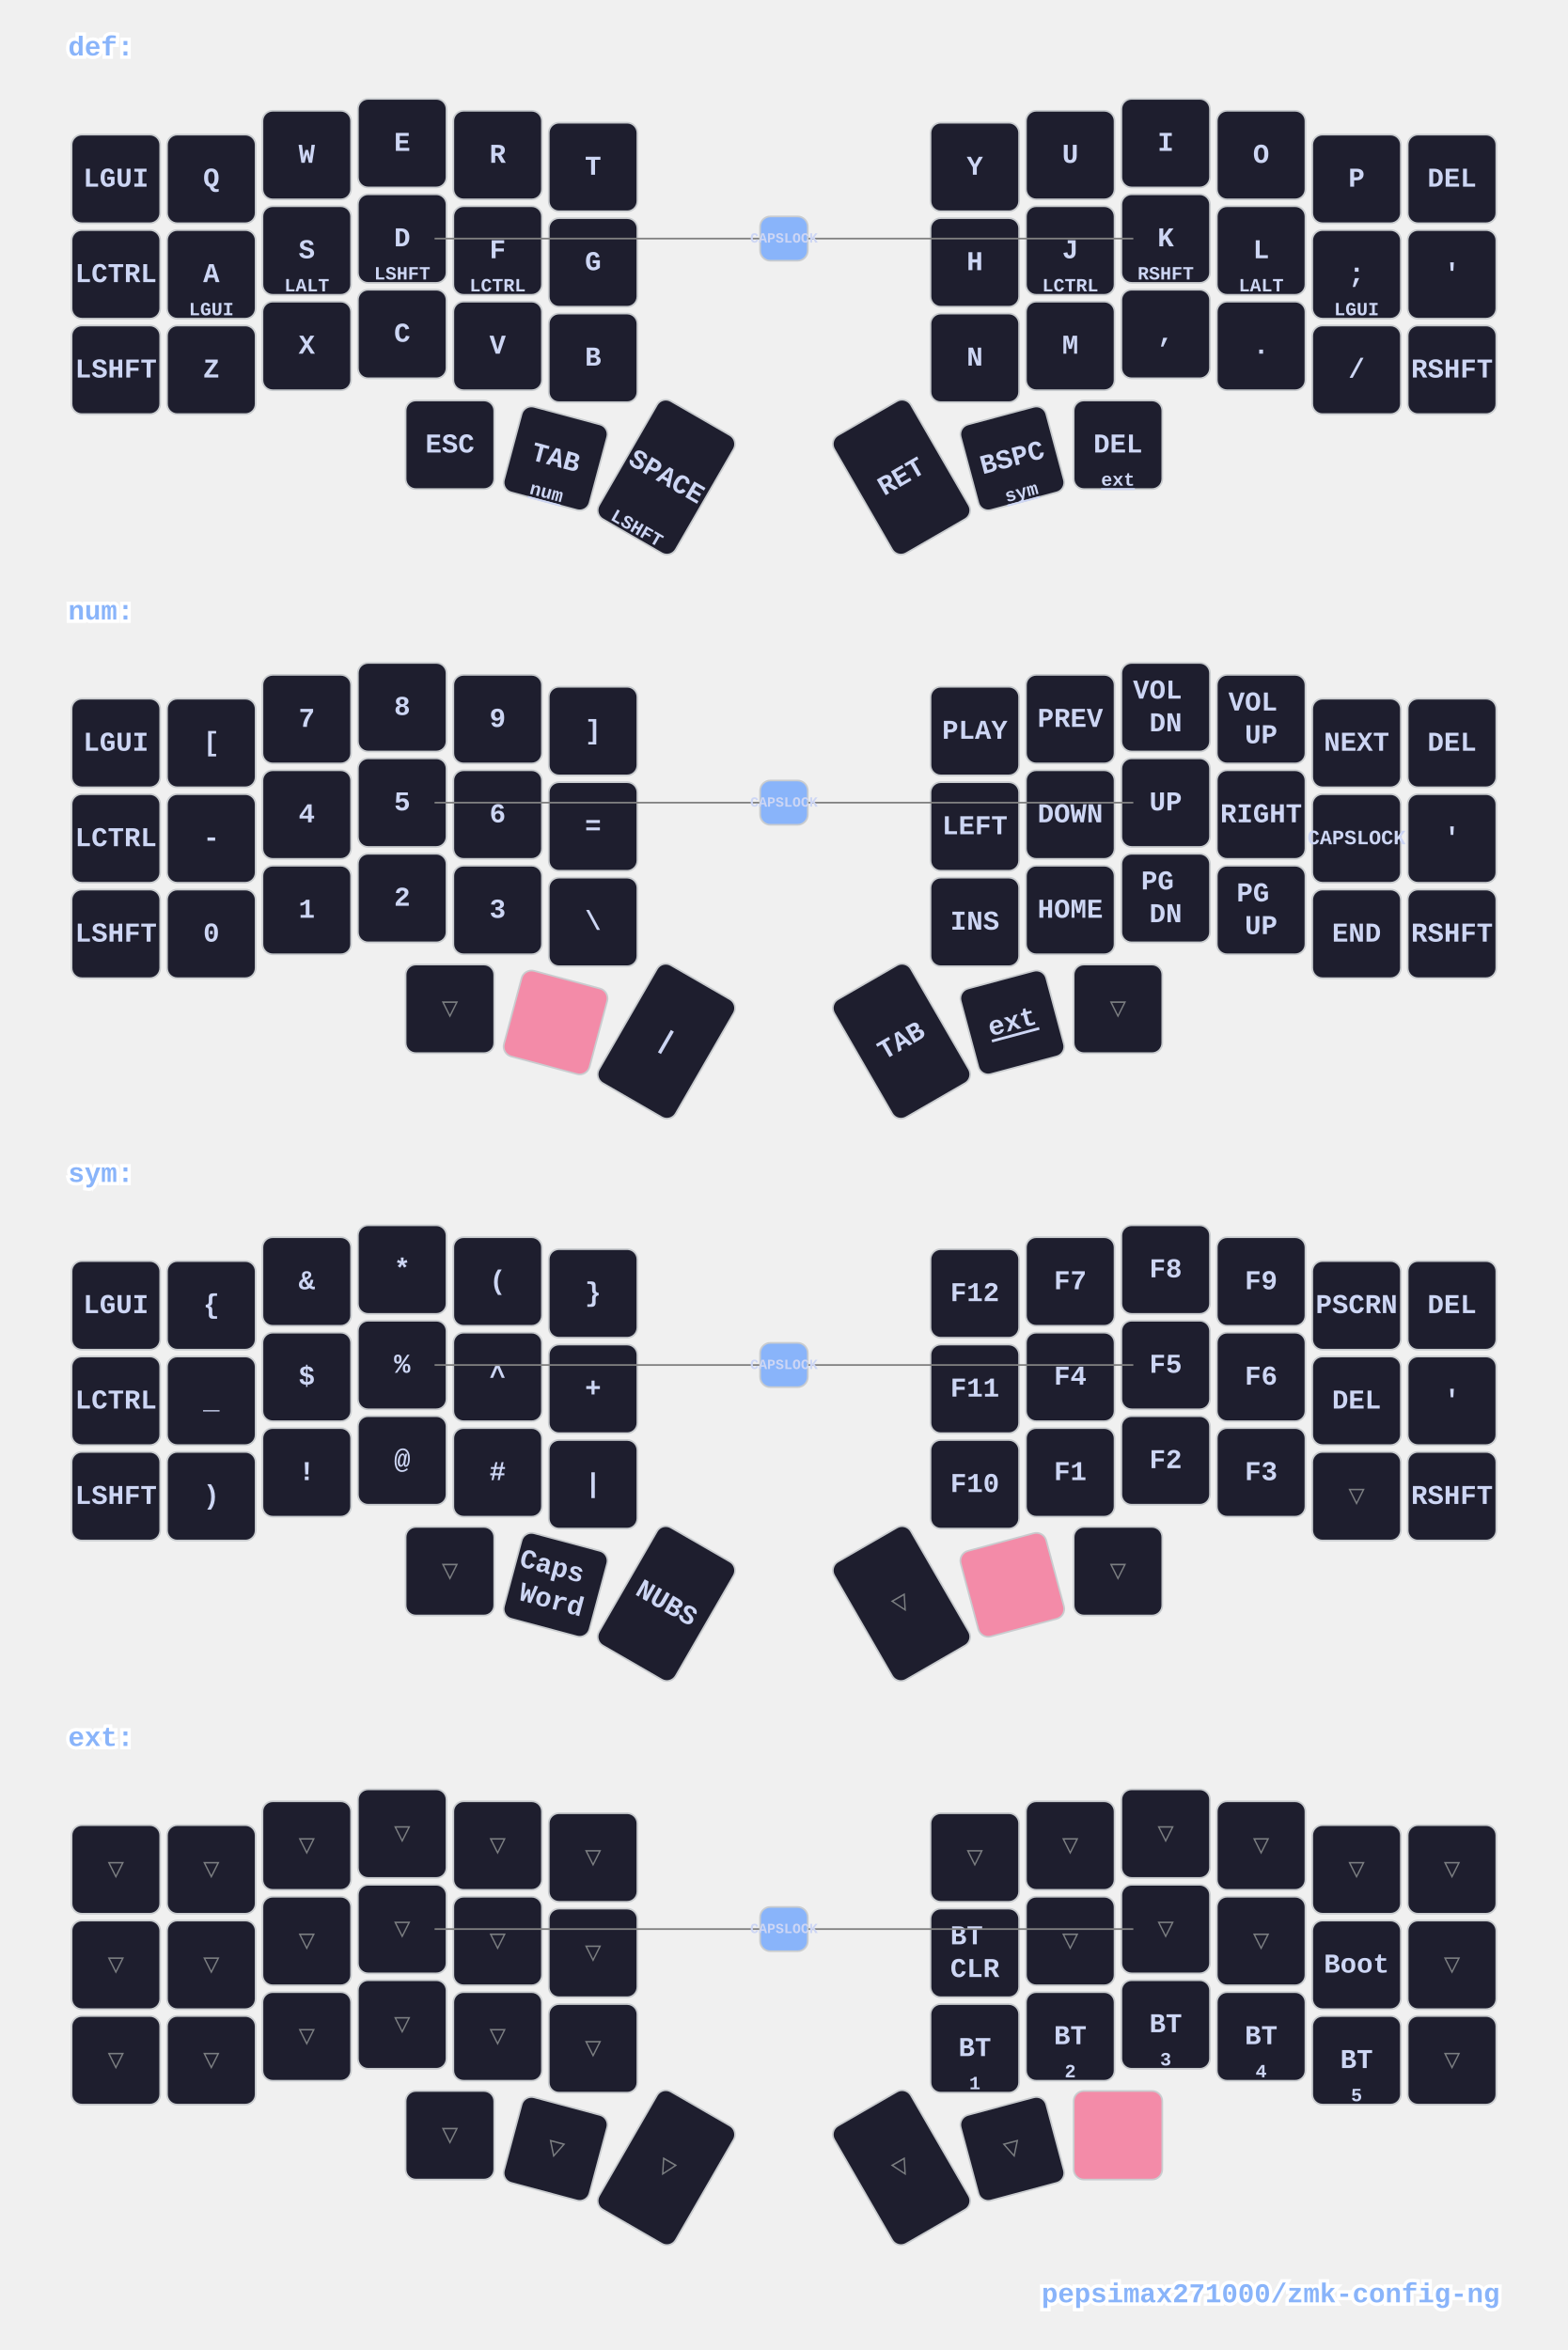
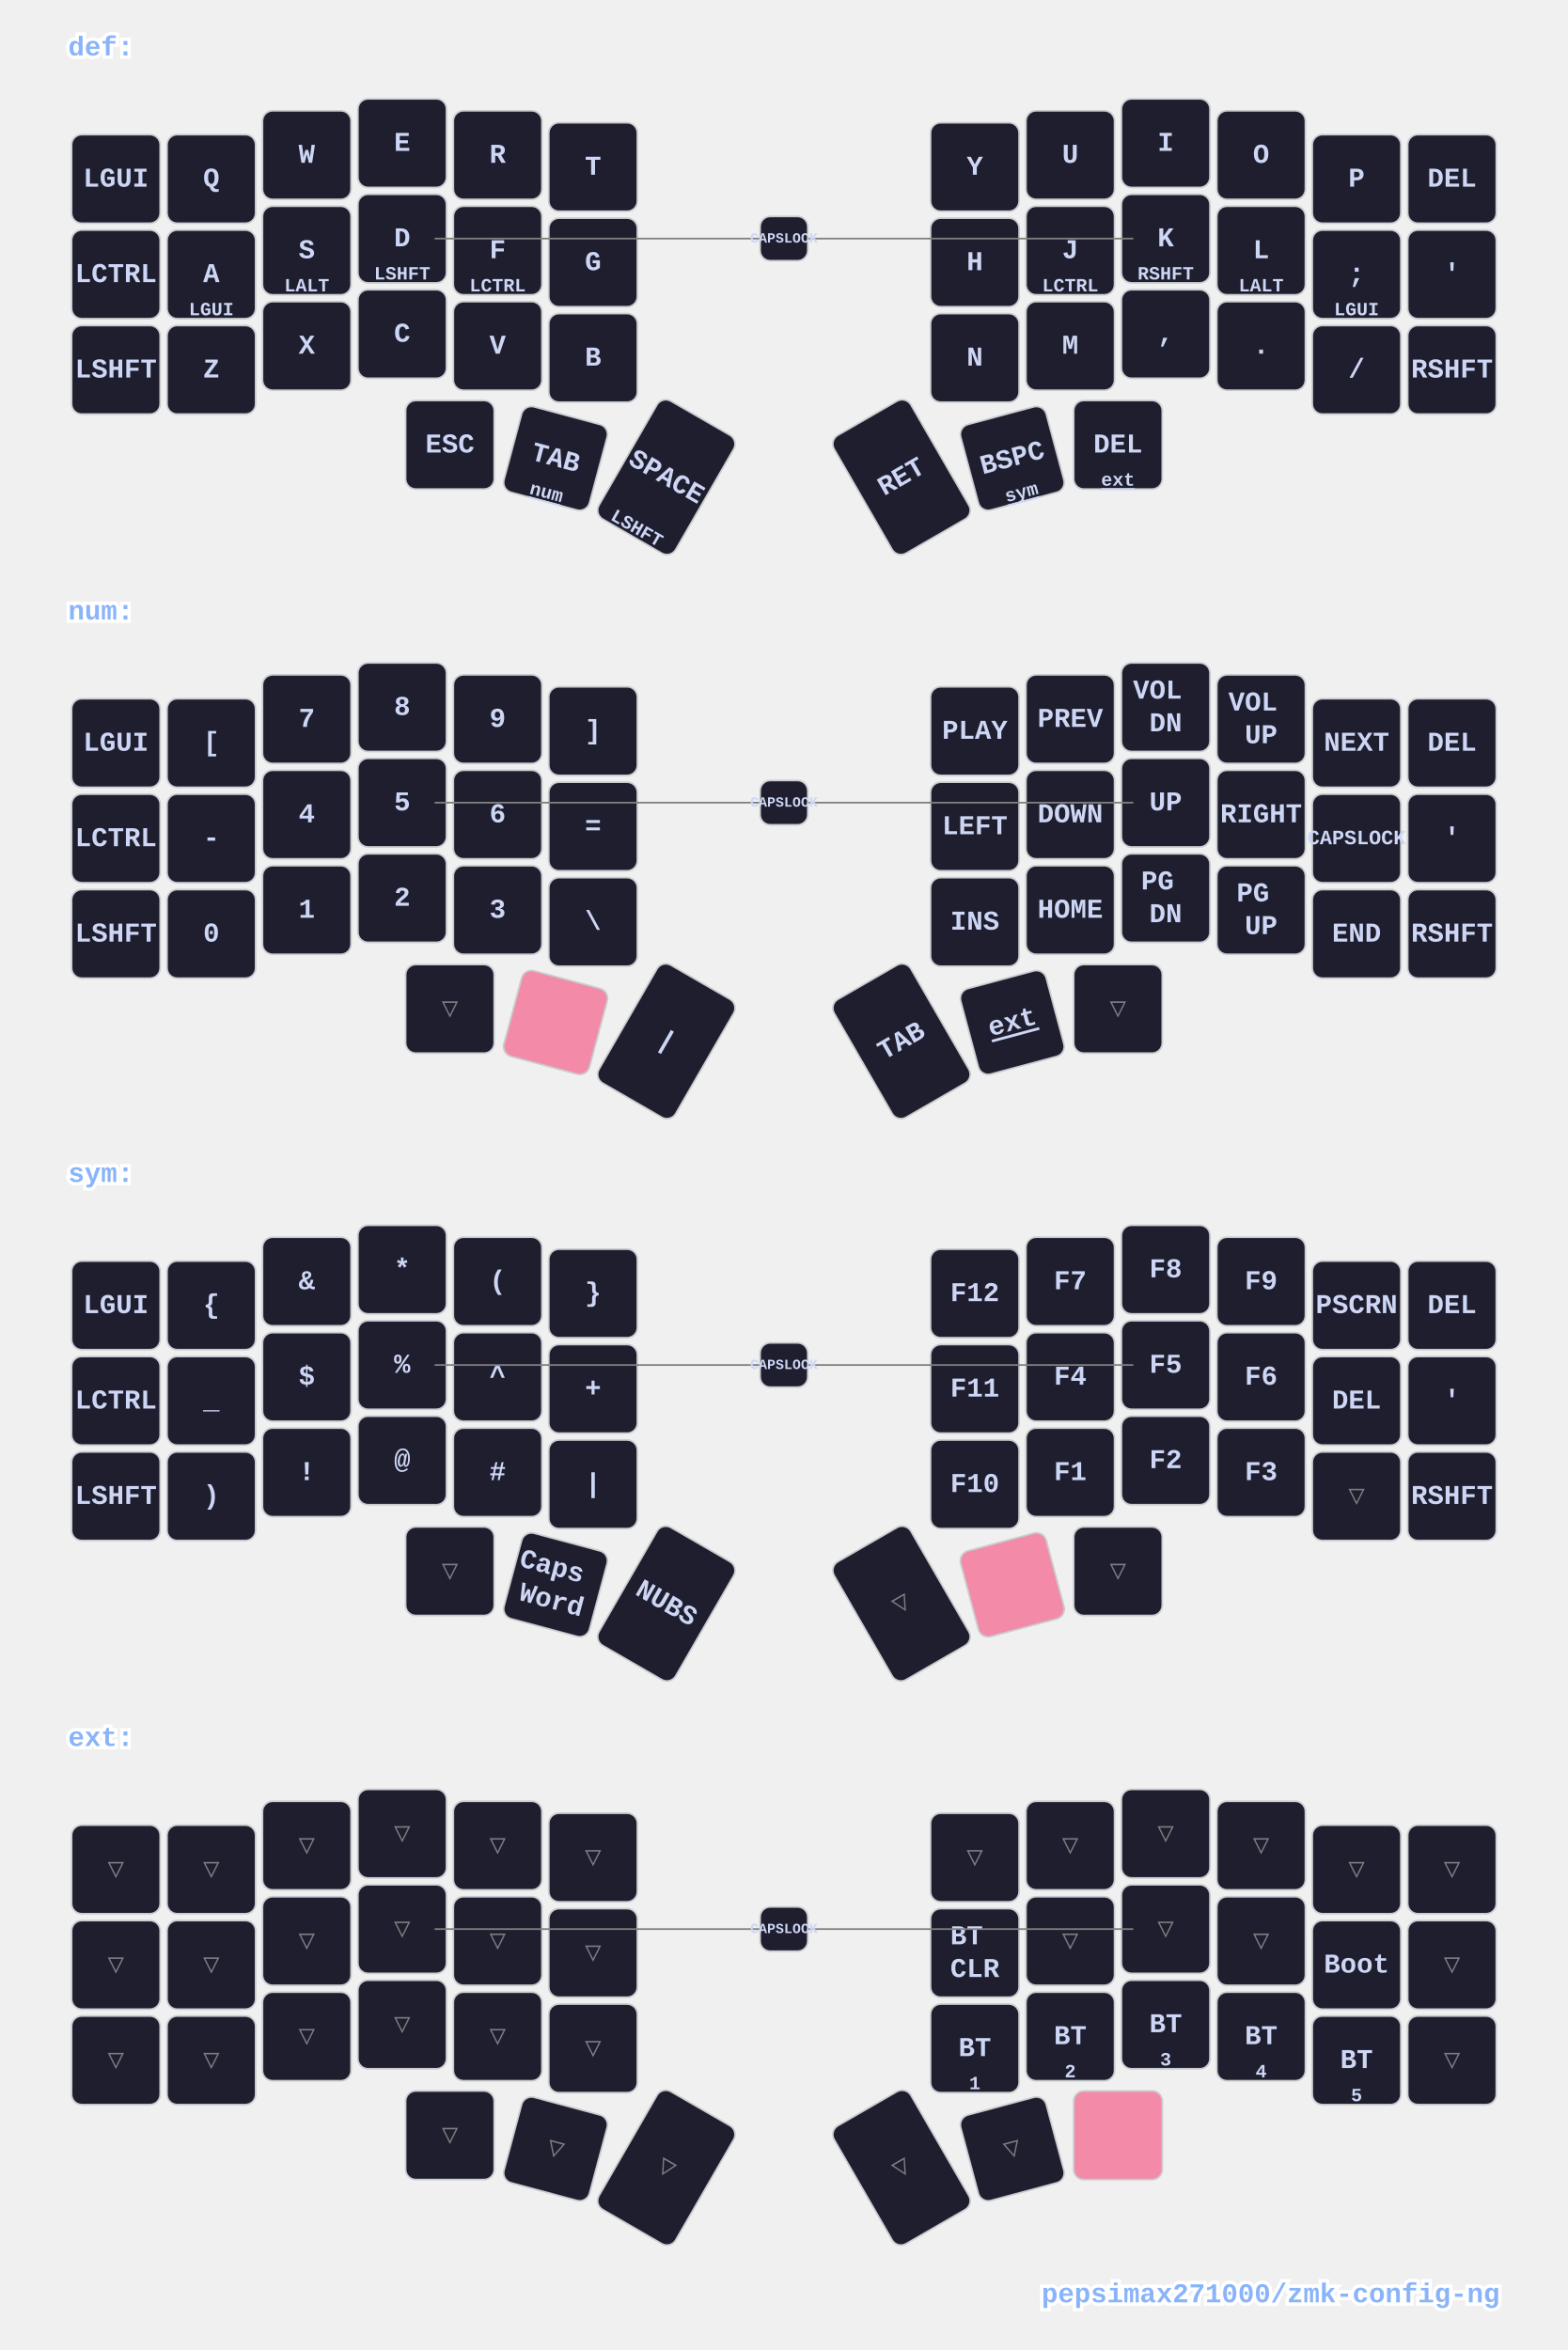
<svg xmlns="http://www.w3.org/2000/svg" width="920" height="1379" viewBox="0 0 920 1379" class="keymap">
  <style>/* inherit to force styles through use tags */
svg path {
    fill: inherit;
}

/* font and background color specifications */
svg.keymap {
    font-family: SFMono-Regular,Consolas,Liberation Mono,Menlo,monospace;
    font-size: 14px;
    font-kerning: normal;
    text-rendering: optimizeLegibility;
    fill: #24292e;
}

/* default key styling */
rect.key {
    fill: #f6f8fa;
}

rect.key, rect.combo {
    stroke: #c9cccf;
    stroke-width: 1;
}

/* default key side styling, only used is draw_key_sides is set */
rect.side {
    filter: brightness(90%);
}

/* color accent for combo boxes */
rect.combo, rect.combo-separate {
    fill: #cdf;
}

/* color accent for held keys */
rect.held, rect.combo.held {
    fill: #fdd;
}

/* color accent for ghost (optional) keys */
rect.ghost, rect.combo.ghost {
    stroke-dasharray: 4, 4;
    stroke-width: 2;
}

text {
    text-anchor: middle;
    dominant-baseline: middle;
}

/* styling for layer labels */
text.label {
    font-weight: bold;
    text-anchor: start;
    stroke: white;
    stroke-width: 4;
    paint-order: stroke;
}

/* styling for optional footer */
text.footer {
    text-anchor: end;
    dominant-baseline: auto;
    stroke: white;
    stroke-width: 4;
    paint-order: stroke;
}

/* styling for combo tap, and key non-tap label text */
text.combo, text.hold, text.shifted, text.left, text.right, text.tl, text.tr, text.bl, text.br {
    font-size: 11px;
}

text.hold, text.bl, text.br {
    text-anchor: middle;
    dominant-baseline: auto;
}

text.shifted, text.tl, text.tr {
    text-anchor: middle;
    dominant-baseline: hanging;
}

text.left, text.tl, text.bl {
    text-anchor: start;
}

text.right, text.tr, text.br {
    text-anchor: end;
}

text.layer-activator {
    text-decoration: underline;
}

/* styling for hold/shifted label text in combo box */
text.combo.hold, text.combo.shifted, text.combo.left, text.combo.right {
    font-size: 8px;
}

/* lighter symbol for transparent keys */
text.trans {
    fill: #7b7e81;
}

/* styling for combo dendrons */
path.combo {
    stroke-width: 1;
    stroke: gray;
    fill: none;
}

/* Start Tabler Icons Cleanup */
/* cannot use height/width with glyphs */
.icon-tabler &gt; path {
    fill: inherit;
    stroke: inherit;
    stroke-width: 2;
}
/* hide tabler's default box */
.icon-tabler &gt; path[stroke="none"][fill="none"] {
    visibility: hidden;
}
/* End Tabler Icons Cleanup */

/* For default sytles, see https://github.com/caksoylar/keymap-drawer/blob/main/keymap_drawer/config.py#L85 */

svg.keymap {
  font-family: Ubuntu Mono, Inconsolata, Consolas, Liberation Mono, Menlo, monospace;
  font-size: 16px;
  font-weight: bold;
  text-rendering: optimizeLegibility;
  fill: #cdd6f4;
}

/* Color accent for held keys
red = #f38ba8
green = #a6e3a1
blue = #89b4fa
yellow = #f9e2af
cyan = #94e2d5
magenta = #cba6f7
white = #cdd6f4
black = #11111b
grey = #1e1825
light grey = #9399b2
#fab387
*/
- rect.key {
+ rect.key, rect.combo {
    fill: #1e1e2e;
}
rect.held, rect.combo.held {
    fill: #f38ba8;
- }
- rect.combo {
-     fill: #89b4fa;
}
text.label, text.footer {
    fill: #89b4fa;
}

/* Technique borrowed and extended from https://github.com/englmaxi/zmk-config/blob/master/keymap-drawer/config.yaml */
.sym_sub_text.tap {
  translate: -5px 2px;
  font-size: 20px;
}
.sym_sub_text.shifted {
  translate: 10px 13px;
  font-size: 10px;
  opacity: 1.0;
}
.combo.sym_sub_text.tap {
  translate: -1px 1px;
}
.combo.sym_sub_text.shifted {
  translate: 7px 5px;
  font-size: 10px;
  opacity: 1.0;
}

/* Toggle */
.toggle.shifted {
  translate: -10px 12px;
}

.toggle.hold {
  translate: 13px -23px;
}

/* Variant for tap-dances */
.tap_dance.tap {
  translate: -7px 0px;
  font-size: 12px;
}
.tap_dance.shifted {
  translate: 7px 17px;
  font-size: 12px;
  opacity: 1.0;
}

/* Variant for symbol next to symbol */
.sym_by_sym.tap {
  translate: -6px 0px;
}
.sym_by_sym.shifted {
  translate: 10px 12px;
  opacity: 1.0;
}

.combo.sym_by_sym.tap {
  translate: -35px 0px;
}
.combo.sym_by_sym.shifted {
  translate: 35px 20px;
  opacity: 1.0;
}

.combo.sym_by_sym.hold {
  visibility: hidden;
}

/* hide hold box for combo sym_by_sym */
.combo.sym_by_sym.hold &gt; path[stroke="none"][fill="none"] {
  visibility: hidden;
}
</style>
  <g transform="translate(40, 0)" class="layer-def">
    <text x="0" y="28" class="label" id="def">def:</text>
    <g transform="translate(0, 56)">
      <g transform="translate(28, 49)" class="key keypos-0">
        <rect rx="6" ry="6" x="-26" y="-26" width="52" height="52" class="key" />
        <text x="0" y="0" class="key tap">LGUI</text>
      </g>
      <g transform="translate(84, 49)" class="key keypos-1">
        <rect rx="6" ry="6" x="-26" y="-26" width="52" height="52" class="key" />
        <text x="0" y="0" class="key tap">Q</text>
      </g>
      <g transform="translate(140, 35)" class="key keypos-2">
        <rect rx="6" ry="6" x="-26" y="-26" width="52" height="52" class="key" />
        <text x="0" y="0" class="key tap">W</text>
      </g>
      <g transform="translate(196, 28)" class="key keypos-3">
        <rect rx="6" ry="6" x="-26" y="-26" width="52" height="52" class="key" />
        <text x="0" y="0" class="key tap">E</text>
      </g>
      <g transform="translate(252, 35)" class="key keypos-4">
        <rect rx="6" ry="6" x="-26" y="-26" width="52" height="52" class="key" />
        <text x="0" y="0" class="key tap">R</text>
      </g>
      <g transform="translate(308, 42)" class="key keypos-5">
        <rect rx="6" ry="6" x="-26" y="-26" width="52" height="52" class="key" />
        <text x="0" y="0" class="key tap">T</text>
      </g>
      <g transform="translate(532, 42)" class="key keypos-6">
        <rect rx="6" ry="6" x="-26" y="-26" width="52" height="52" class="key" />
        <text x="0" y="0" class="key tap">Y</text>
      </g>
      <g transform="translate(588, 35)" class="key keypos-7">
        <rect rx="6" ry="6" x="-26" y="-26" width="52" height="52" class="key" />
        <text x="0" y="0" class="key tap">U</text>
      </g>
      <g transform="translate(644, 28)" class="key keypos-8">
        <rect rx="6" ry="6" x="-26" y="-26" width="52" height="52" class="key" />
        <text x="0" y="0" class="key tap">I</text>
      </g>
      <g transform="translate(700, 35)" class="key keypos-9">
        <rect rx="6" ry="6" x="-26" y="-26" width="52" height="52" class="key" />
        <text x="0" y="0" class="key tap">O</text>
      </g>
      <g transform="translate(756, 49)" class="key keypos-10">
        <rect rx="6" ry="6" x="-26" y="-26" width="52" height="52" class="key" />
        <text x="0" y="0" class="key tap">P</text>
      </g>
      <g transform="translate(812, 49)" class="key keypos-11">
        <rect rx="6" ry="6" x="-26" y="-26" width="52" height="52" class="key" />
        <text x="0" y="0" class="key tap">DEL</text>
      </g>
      <g transform="translate(28, 105)" class="key keypos-12">
        <rect rx="6" ry="6" x="-26" y="-26" width="52" height="52" class="key" />
        <text x="0" y="0" class="key tap">LCTRL</text>
      </g>
      <g transform="translate(84, 105)" class="key keypos-13">
        <rect rx="6" ry="6" x="-26" y="-26" width="52" height="52" class="key" />
        <text x="0" y="0" class="key tap">A</text>
        <text x="0" y="24" class="key hold">LGUI</text>
      </g>
      <g transform="translate(140, 91)" class="key keypos-14">
        <rect rx="6" ry="6" x="-26" y="-26" width="52" height="52" class="key" />
        <text x="0" y="0" class="key tap">S</text>
        <text x="0" y="24" class="key hold">LALT</text>
      </g>
      <g transform="translate(196, 84)" class="key keypos-15">
        <rect rx="6" ry="6" x="-26" y="-26" width="52" height="52" class="key" />
        <text x="0" y="0" class="key tap">D</text>
        <text x="0" y="24" class="key hold">LSHFT</text>
      </g>
      <g transform="translate(252, 91)" class="key keypos-16">
        <rect rx="6" ry="6" x="-26" y="-26" width="52" height="52" class="key" />
        <text x="0" y="0" class="key tap">F</text>
        <text x="0" y="24" class="key hold">LCTRL</text>
      </g>
      <g transform="translate(308, 98)" class="key keypos-17">
        <rect rx="6" ry="6" x="-26" y="-26" width="52" height="52" class="key" />
        <text x="0" y="0" class="key tap">G</text>
      </g>
      <g transform="translate(532, 98)" class="key keypos-18">
        <rect rx="6" ry="6" x="-26" y="-26" width="52" height="52" class="key" />
        <text x="0" y="0" class="key tap">H</text>
      </g>
      <g transform="translate(588, 91)" class="key keypos-19">
        <rect rx="6" ry="6" x="-26" y="-26" width="52" height="52" class="key" />
        <text x="0" y="0" class="key tap">J</text>
        <text x="0" y="24" class="key hold">LCTRL</text>
      </g>
      <g transform="translate(644, 84)" class="key keypos-20">
        <rect rx="6" ry="6" x="-26" y="-26" width="52" height="52" class="key" />
        <text x="0" y="0" class="key tap">K</text>
        <text x="0" y="24" class="key hold">RSHFT</text>
      </g>
      <g transform="translate(700, 91)" class="key keypos-21">
        <rect rx="6" ry="6" x="-26" y="-26" width="52" height="52" class="key" />
        <text x="0" y="0" class="key tap">L</text>
        <text x="0" y="24" class="key hold">LALT</text>
      </g>
      <g transform="translate(756, 105)" class="key keypos-22">
        <rect rx="6" ry="6" x="-26" y="-26" width="52" height="52" class="key" />
        <text x="0" y="0" class="key tap">;</text>
        <text x="0" y="24" class="key hold">LGUI</text>
      </g>
      <g transform="translate(812, 105)" class="key keypos-23">
        <rect rx="6" ry="6" x="-26" y="-26" width="52" height="52" class="key" />
        <text x="0" y="0" class="key tap">'</text>
      </g>
      <g transform="translate(28, 161)" class="key keypos-24">
        <rect rx="6" ry="6" x="-26" y="-26" width="52" height="52" class="key" />
        <text x="0" y="0" class="key tap">LSHFT</text>
      </g>
      <g transform="translate(84, 161)" class="key keypos-25">
        <rect rx="6" ry="6" x="-26" y="-26" width="52" height="52" class="key" />
        <text x="0" y="0" class="key tap">Z</text>
      </g>
      <g transform="translate(140, 147)" class="key keypos-26">
        <rect rx="6" ry="6" x="-26" y="-26" width="52" height="52" class="key" />
        <text x="0" y="0" class="key tap">X</text>
      </g>
      <g transform="translate(196, 140)" class="key keypos-27">
        <rect rx="6" ry="6" x="-26" y="-26" width="52" height="52" class="key" />
        <text x="0" y="0" class="key tap">C</text>
      </g>
      <g transform="translate(252, 147)" class="key keypos-28">
        <rect rx="6" ry="6" x="-26" y="-26" width="52" height="52" class="key" />
        <text x="0" y="0" class="key tap">V</text>
      </g>
      <g transform="translate(308, 154)" class="key keypos-29">
        <rect rx="6" ry="6" x="-26" y="-26" width="52" height="52" class="key" />
        <text x="0" y="0" class="key tap">B</text>
      </g>
      <g transform="translate(532, 154)" class="key keypos-30">
        <rect rx="6" ry="6" x="-26" y="-26" width="52" height="52" class="key" />
        <text x="0" y="0" class="key tap">N</text>
      </g>
      <g transform="translate(588, 147)" class="key keypos-31">
        <rect rx="6" ry="6" x="-26" y="-26" width="52" height="52" class="key" />
        <text x="0" y="0" class="key tap">M</text>
      </g>
      <g transform="translate(644, 140)" class="key keypos-32">
        <rect rx="6" ry="6" x="-26" y="-26" width="52" height="52" class="key" />
        <text x="0" y="0" class="key tap">,</text>
      </g>
      <g transform="translate(700, 147)" class="key keypos-33">
        <rect rx="6" ry="6" x="-26" y="-26" width="52" height="52" class="key" />
        <text x="0" y="0" class="key tap">.</text>
      </g>
      <g transform="translate(756, 161)" class="key keypos-34">
        <rect rx="6" ry="6" x="-26" y="-26" width="52" height="52" class="key" />
        <text x="0" y="0" class="key tap">/</text>
      </g>
      <g transform="translate(812, 161)" class="key keypos-35">
        <rect rx="6" ry="6" x="-26" y="-26" width="52" height="52" class="key" />
        <text x="0" y="0" class="key tap">RSHFT</text>
      </g>
      <g transform="translate(224, 205)" class="key keypos-36">
        <rect rx="6" ry="6" x="-26" y="-26" width="52" height="52" class="key" />
        <text x="0" y="0" class="key tap">ESC</text>
      </g>
      <g transform="translate(286, 213) rotate(15.0)" class="key keypos-37">
        <rect rx="6" ry="6" x="-26" y="-26" width="52" height="52" class="key" />
        <text x="0" y="0" class="key tap">TAB</text>
        <a href="#num">
          <text x="0" y="24" class="key hold layer-activator">num</text>
        </a>
      </g>
      <g transform="translate(351, 224) rotate(30.0)" class="key keypos-38">
        <rect rx="6" ry="6" x="-26" y="-40" width="52" height="80" class="key" />
        <text x="0" y="0" class="key tap">SPACE</text>
        <text x="0" y="38" class="key hold">LSHFT</text>
      </g>
      <g transform="translate(489, 224) rotate(-30.0)" class="key keypos-39">
        <rect rx="6" ry="6" x="-26" y="-40" width="52" height="80" class="key" />
        <text x="0" y="0" class="key tap">RET</text>
      </g>
      <g transform="translate(554, 213) rotate(-15.0)" class="key keypos-40">
        <rect rx="6" ry="6" x="-26" y="-26" width="52" height="52" class="key" />
        <text x="0" y="0" class="key tap">BSPC</text>
        <a href="#sym">
          <text x="0" y="24" class="key hold layer-activator">sym</text>
        </a>
      </g>
      <g transform="translate(616, 205)" class="key keypos-41">
        <rect rx="6" ry="6" x="-26" y="-26" width="52" height="52" class="key" />
        <text x="0" y="0" class="key tap">DEL</text>
        <a href="#ext">
          <text x="0" y="24" class="key hold layer-activator">ext</text>
        </a>
      </g>
      <g class="combo combopos-0">
        <path d="M420,84 l-205,0" class="combo" />
        <path d="M420,84 l205,0" class="combo" />
        <rect rx="6" ry="6" x="406" y="71" width="28" height="26" class="combo" />
        <text x="420" y="84" class="combo tap">
          <tspan style="font-size: 75%">CAPSLOCK</tspan>
        </text>
      </g>
    </g>
  </g>
  <g transform="translate(40, 331)" class="layer-num">
    <text x="0" y="28" class="label" id="num">num:</text>
    <g transform="translate(0, 56)">
      <g transform="translate(28, 49)" class="key keypos-0">
        <rect rx="6" ry="6" x="-26" y="-26" width="52" height="52" class="key" />
        <text x="0" y="0" class="key tap">LGUI</text>
      </g>
      <g transform="translate(84, 49)" class="key keypos-1">
        <rect rx="6" ry="6" x="-26" y="-26" width="52" height="52" class="key" />
        <text x="0" y="0" class="key tap">[</text>
      </g>
      <g transform="translate(140, 35)" class="key keypos-2">
        <rect rx="6" ry="6" x="-26" y="-26" width="52" height="52" class="key" />
        <text x="0" y="0" class="key tap">7</text>
      </g>
      <g transform="translate(196, 28)" class="key keypos-3">
        <rect rx="6" ry="6" x="-26" y="-26" width="52" height="52" class="key" />
        <text x="0" y="0" class="key tap">8</text>
      </g>
      <g transform="translate(252, 35)" class="key keypos-4">
        <rect rx="6" ry="6" x="-26" y="-26" width="52" height="52" class="key" />
        <text x="0" y="0" class="key tap">9</text>
      </g>
      <g transform="translate(308, 42)" class="key keypos-5">
        <rect rx="6" ry="6" x="-26" y="-26" width="52" height="52" class="key" />
        <text x="0" y="0" class="key tap">]</text>
      </g>
      <g transform="translate(532, 42)" class="key keypos-6">
        <rect rx="6" ry="6" x="-26" y="-26" width="52" height="52" class="key" />
        <text x="0" y="0" class="key tap">PLAY</text>
      </g>
      <g transform="translate(588, 35)" class="key keypos-7">
        <rect rx="6" ry="6" x="-26" y="-26" width="52" height="52" class="key" />
        <text x="0" y="0" class="key tap">PREV</text>
      </g>
      <g transform="translate(644, 28)" class="key keypos-8">
        <rect rx="6" ry="6" x="-26" y="-26" width="52" height="52" class="key" />
        <text x="0" y="0" class="key tap">
          <tspan x="0" dy="-0.6em">VOL</tspan>
          <tspan x="0" dy="1.2em">DN</tspan>
        </text>
      </g>
      <g transform="translate(700, 35)" class="key keypos-9">
        <rect rx="6" ry="6" x="-26" y="-26" width="52" height="52" class="key" />
        <text x="0" y="0" class="key tap">
          <tspan x="0" dy="-0.6em">VOL</tspan>
          <tspan x="0" dy="1.2em">UP</tspan>
        </text>
      </g>
      <g transform="translate(756, 49)" class="key keypos-10">
        <rect rx="6" ry="6" x="-26" y="-26" width="52" height="52" class="key" />
        <text x="0" y="0" class="key tap">NEXT</text>
      </g>
      <g transform="translate(812, 49)" class="key keypos-11">
        <rect rx="6" ry="6" x="-26" y="-26" width="52" height="52" class="key" />
        <text x="0" y="0" class="key tap">DEL</text>
      </g>
      <g transform="translate(28, 105)" class="key keypos-12">
        <rect rx="6" ry="6" x="-26" y="-26" width="52" height="52" class="key" />
        <text x="0" y="0" class="key tap">LCTRL</text>
      </g>
      <g transform="translate(84, 105)" class="key keypos-13">
        <rect rx="6" ry="6" x="-26" y="-26" width="52" height="52" class="key" />
        <text x="0" y="0" class="key tap">-</text>
      </g>
      <g transform="translate(140, 91)" class="key keypos-14">
        <rect rx="6" ry="6" x="-26" y="-26" width="52" height="52" class="key" />
        <text x="0" y="0" class="key tap">4</text>
      </g>
      <g transform="translate(196, 84)" class="key keypos-15">
        <rect rx="6" ry="6" x="-26" y="-26" width="52" height="52" class="key" />
        <text x="0" y="0" class="key tap">5</text>
      </g>
      <g transform="translate(252, 91)" class="key keypos-16">
        <rect rx="6" ry="6" x="-26" y="-26" width="52" height="52" class="key" />
        <text x="0" y="0" class="key tap">6</text>
      </g>
      <g transform="translate(308, 98)" class="key keypos-17">
        <rect rx="6" ry="6" x="-26" y="-26" width="52" height="52" class="key" />
        <text x="0" y="0" class="key tap">=</text>
      </g>
      <g transform="translate(532, 98)" class="key keypos-18">
        <rect rx="6" ry="6" x="-26" y="-26" width="52" height="52" class="key" />
        <text x="0" y="0" class="key tap">LEFT</text>
      </g>
      <g transform="translate(588, 91)" class="key keypos-19">
        <rect rx="6" ry="6" x="-26" y="-26" width="52" height="52" class="key" />
        <text x="0" y="0" class="key tap">DOWN</text>
      </g>
      <g transform="translate(644, 84)" class="key keypos-20">
        <rect rx="6" ry="6" x="-26" y="-26" width="52" height="52" class="key" />
        <text x="0" y="0" class="key tap">UP</text>
      </g>
      <g transform="translate(700, 91)" class="key keypos-21">
        <rect rx="6" ry="6" x="-26" y="-26" width="52" height="52" class="key" />
        <text x="0" y="0" class="key tap">RIGHT</text>
      </g>
      <g transform="translate(756, 105)" class="key keypos-22">
        <rect rx="6" ry="6" x="-26" y="-26" width="52" height="52" class="key" />
        <text x="0" y="0" class="key tap">
          <tspan style="font-size: 75%">CAPSLOCK</tspan>
        </text>
      </g>
      <g transform="translate(812, 105)" class="key keypos-23">
        <rect rx="6" ry="6" x="-26" y="-26" width="52" height="52" class="key" />
        <text x="0" y="0" class="key tap">'</text>
      </g>
      <g transform="translate(28, 161)" class="key keypos-24">
        <rect rx="6" ry="6" x="-26" y="-26" width="52" height="52" class="key" />
        <text x="0" y="0" class="key tap">LSHFT</text>
      </g>
      <g transform="translate(84, 161)" class="key keypos-25">
        <rect rx="6" ry="6" x="-26" y="-26" width="52" height="52" class="key" />
        <text x="0" y="0" class="key tap">0</text>
      </g>
      <g transform="translate(140, 147)" class="key keypos-26">
        <rect rx="6" ry="6" x="-26" y="-26" width="52" height="52" class="key" />
        <text x="0" y="0" class="key tap">1</text>
      </g>
      <g transform="translate(196, 140)" class="key keypos-27">
        <rect rx="6" ry="6" x="-26" y="-26" width="52" height="52" class="key" />
        <text x="0" y="0" class="key tap">2</text>
      </g>
      <g transform="translate(252, 147)" class="key keypos-28">
        <rect rx="6" ry="6" x="-26" y="-26" width="52" height="52" class="key" />
        <text x="0" y="0" class="key tap">3</text>
      </g>
      <g transform="translate(308, 154)" class="key keypos-29">
        <rect rx="6" ry="6" x="-26" y="-26" width="52" height="52" class="key" />
        <text x="0" y="0" class="key tap">\</text>
      </g>
      <g transform="translate(532, 154)" class="key keypos-30">
        <rect rx="6" ry="6" x="-26" y="-26" width="52" height="52" class="key" />
        <text x="0" y="0" class="key tap">INS</text>
      </g>
      <g transform="translate(588, 147)" class="key keypos-31">
        <rect rx="6" ry="6" x="-26" y="-26" width="52" height="52" class="key" />
        <text x="0" y="0" class="key tap">HOME</text>
      </g>
      <g transform="translate(644, 140)" class="key keypos-32">
        <rect rx="6" ry="6" x="-26" y="-26" width="52" height="52" class="key" />
        <text x="0" y="0" class="key tap">
          <tspan x="0" dy="-0.6em">PG</tspan>
          <tspan x="0" dy="1.2em">DN</tspan>
        </text>
      </g>
      <g transform="translate(700, 147)" class="key keypos-33">
        <rect rx="6" ry="6" x="-26" y="-26" width="52" height="52" class="key" />
        <text x="0" y="0" class="key tap">
          <tspan x="0" dy="-0.6em">PG</tspan>
          <tspan x="0" dy="1.2em">UP</tspan>
        </text>
      </g>
      <g transform="translate(756, 161)" class="key keypos-34">
        <rect rx="6" ry="6" x="-26" y="-26" width="52" height="52" class="key" />
        <text x="0" y="0" class="key tap">END</text>
      </g>
      <g transform="translate(812, 161)" class="key keypos-35">
        <rect rx="6" ry="6" x="-26" y="-26" width="52" height="52" class="key" />
        <text x="0" y="0" class="key tap">RSHFT</text>
      </g>
      <g transform="translate(224, 205)" class="key trans keypos-36">
        <rect rx="6" ry="6" x="-26" y="-26" width="52" height="52" class="key trans" />
        <text x="0" y="0" class="key trans tap">▽</text>
      </g>
      <g transform="translate(286, 213) rotate(15.0)" class="key held keypos-37">
        <rect rx="6" ry="6" x="-26" y="-26" width="52" height="52" class="key held" />
      </g>
      <g transform="translate(351, 224) rotate(30.0)" class="key keypos-38">
        <rect rx="6" ry="6" x="-26" y="-40" width="52" height="80" class="key" />
        <text x="0" y="0" class="key tap">|</text>
      </g>
      <g transform="translate(489, 224) rotate(-30.0)" class="key keypos-39">
        <rect rx="6" ry="6" x="-26" y="-40" width="52" height="80" class="key" />
        <text x="0" y="0" class="key tap">TAB</text>
      </g>
      <g transform="translate(554, 213) rotate(-15.0)" class="key keypos-40">
        <rect rx="6" ry="6" x="-26" y="-26" width="52" height="52" class="key" />
        <a href="#ext">
          <text x="0" y="0" class="key tap layer-activator">ext</text>
        </a>
      </g>
      <g transform="translate(616, 205)" class="key trans keypos-41">
        <rect rx="6" ry="6" x="-26" y="-26" width="52" height="52" class="key trans" />
        <text x="0" y="0" class="key trans tap">▽</text>
      </g>
      <g class="combo combopos-0">
        <path d="M420,84 l-205,0" class="combo" />
        <path d="M420,84 l205,0" class="combo" />
        <rect rx="6" ry="6" x="406" y="71" width="28" height="26" class="combo" />
        <text x="420" y="84" class="combo tap">
          <tspan style="font-size: 75%">CAPSLOCK</tspan>
        </text>
      </g>
    </g>
  </g>
  <g transform="translate(40, 661)" class="layer-sym">
    <text x="0" y="28" class="label" id="sym">sym:</text>
    <g transform="translate(0, 56)">
      <g transform="translate(28, 49)" class="key keypos-0">
        <rect rx="6" ry="6" x="-26" y="-26" width="52" height="52" class="key" />
        <text x="0" y="0" class="key tap">LGUI</text>
      </g>
      <g transform="translate(84, 49)" class="key keypos-1">
        <rect rx="6" ry="6" x="-26" y="-26" width="52" height="52" class="key" />
        <text x="0" y="0" class="key tap">{</text>
      </g>
      <g transform="translate(140, 35)" class="key keypos-2">
        <rect rx="6" ry="6" x="-26" y="-26" width="52" height="52" class="key" />
        <text x="0" y="0" class="key tap">&amp;</text>
      </g>
      <g transform="translate(196, 28)" class="key keypos-3">
        <rect rx="6" ry="6" x="-26" y="-26" width="52" height="52" class="key" />
        <text x="0" y="0" class="key tap">*</text>
      </g>
      <g transform="translate(252, 35)" class="key keypos-4">
        <rect rx="6" ry="6" x="-26" y="-26" width="52" height="52" class="key" />
        <text x="0" y="0" class="key tap">(</text>
      </g>
      <g transform="translate(308, 42)" class="key keypos-5">
        <rect rx="6" ry="6" x="-26" y="-26" width="52" height="52" class="key" />
        <text x="0" y="0" class="key tap">}</text>
      </g>
      <g transform="translate(532, 42)" class="key keypos-6">
        <rect rx="6" ry="6" x="-26" y="-26" width="52" height="52" class="key" />
        <text x="0" y="0" class="key tap">F12</text>
      </g>
      <g transform="translate(588, 35)" class="key keypos-7">
        <rect rx="6" ry="6" x="-26" y="-26" width="52" height="52" class="key" />
        <text x="0" y="0" class="key tap">F7</text>
      </g>
      <g transform="translate(644, 28)" class="key keypos-8">
        <rect rx="6" ry="6" x="-26" y="-26" width="52" height="52" class="key" />
        <text x="0" y="0" class="key tap">F8</text>
      </g>
      <g transform="translate(700, 35)" class="key keypos-9">
        <rect rx="6" ry="6" x="-26" y="-26" width="52" height="52" class="key" />
        <text x="0" y="0" class="key tap">F9</text>
      </g>
      <g transform="translate(756, 49)" class="key keypos-10">
        <rect rx="6" ry="6" x="-26" y="-26" width="52" height="52" class="key" />
        <text x="0" y="0" class="key tap">PSCRN</text>
      </g>
      <g transform="translate(812, 49)" class="key keypos-11">
        <rect rx="6" ry="6" x="-26" y="-26" width="52" height="52" class="key" />
        <text x="0" y="0" class="key tap">DEL</text>
      </g>
      <g transform="translate(28, 105)" class="key keypos-12">
        <rect rx="6" ry="6" x="-26" y="-26" width="52" height="52" class="key" />
        <text x="0" y="0" class="key tap">LCTRL</text>
      </g>
      <g transform="translate(84, 105)" class="key keypos-13">
        <rect rx="6" ry="6" x="-26" y="-26" width="52" height="52" class="key" />
        <text x="0" y="0" class="key tap">_</text>
      </g>
      <g transform="translate(140, 91)" class="key keypos-14">
        <rect rx="6" ry="6" x="-26" y="-26" width="52" height="52" class="key" />
        <text x="0" y="0" class="key tap">$</text>
      </g>
      <g transform="translate(196, 84)" class="key keypos-15">
        <rect rx="6" ry="6" x="-26" y="-26" width="52" height="52" class="key" />
        <text x="0" y="0" class="key tap">%</text>
      </g>
      <g transform="translate(252, 91)" class="key keypos-16">
        <rect rx="6" ry="6" x="-26" y="-26" width="52" height="52" class="key" />
        <text x="0" y="0" class="key tap">^</text>
      </g>
      <g transform="translate(308, 98)" class="key keypos-17">
        <rect rx="6" ry="6" x="-26" y="-26" width="52" height="52" class="key" />
        <text x="0" y="0" class="key tap">+</text>
      </g>
      <g transform="translate(532, 98)" class="key keypos-18">
        <rect rx="6" ry="6" x="-26" y="-26" width="52" height="52" class="key" />
        <text x="0" y="0" class="key tap">F11</text>
      </g>
      <g transform="translate(588, 91)" class="key keypos-19">
        <rect rx="6" ry="6" x="-26" y="-26" width="52" height="52" class="key" />
        <text x="0" y="0" class="key tap">F4</text>
      </g>
      <g transform="translate(644, 84)" class="key keypos-20">
        <rect rx="6" ry="6" x="-26" y="-26" width="52" height="52" class="key" />
        <text x="0" y="0" class="key tap">F5</text>
      </g>
      <g transform="translate(700, 91)" class="key keypos-21">
        <rect rx="6" ry="6" x="-26" y="-26" width="52" height="52" class="key" />
        <text x="0" y="0" class="key tap">F6</text>
      </g>
      <g transform="translate(756, 105)" class="key keypos-22">
        <rect rx="6" ry="6" x="-26" y="-26" width="52" height="52" class="key" />
        <text x="0" y="0" class="key tap">DEL</text>
      </g>
      <g transform="translate(812, 105)" class="key keypos-23">
        <rect rx="6" ry="6" x="-26" y="-26" width="52" height="52" class="key" />
        <text x="0" y="0" class="key tap">'</text>
      </g>
      <g transform="translate(28, 161)" class="key keypos-24">
        <rect rx="6" ry="6" x="-26" y="-26" width="52" height="52" class="key" />
        <text x="0" y="0" class="key tap">LSHFT</text>
      </g>
      <g transform="translate(84, 161)" class="key keypos-25">
        <rect rx="6" ry="6" x="-26" y="-26" width="52" height="52" class="key" />
        <text x="0" y="0" class="key tap">)</text>
      </g>
      <g transform="translate(140, 147)" class="key keypos-26">
        <rect rx="6" ry="6" x="-26" y="-26" width="52" height="52" class="key" />
        <text x="0" y="0" class="key tap">!</text>
      </g>
      <g transform="translate(196, 140)" class="key keypos-27">
        <rect rx="6" ry="6" x="-26" y="-26" width="52" height="52" class="key" />
        <text x="0" y="0" class="key tap">@</text>
      </g>
      <g transform="translate(252, 147)" class="key keypos-28">
        <rect rx="6" ry="6" x="-26" y="-26" width="52" height="52" class="key" />
        <text x="0" y="0" class="key tap">#</text>
      </g>
      <g transform="translate(308, 154)" class="key keypos-29">
        <rect rx="6" ry="6" x="-26" y="-26" width="52" height="52" class="key" />
        <text x="0" y="0" class="key tap">|</text>
      </g>
      <g transform="translate(532, 154)" class="key keypos-30">
        <rect rx="6" ry="6" x="-26" y="-26" width="52" height="52" class="key" />
        <text x="0" y="0" class="key tap">F10</text>
      </g>
      <g transform="translate(588, 147)" class="key keypos-31">
        <rect rx="6" ry="6" x="-26" y="-26" width="52" height="52" class="key" />
        <text x="0" y="0" class="key tap">F1</text>
      </g>
      <g transform="translate(644, 140)" class="key keypos-32">
        <rect rx="6" ry="6" x="-26" y="-26" width="52" height="52" class="key" />
        <text x="0" y="0" class="key tap">F2</text>
      </g>
      <g transform="translate(700, 147)" class="key keypos-33">
        <rect rx="6" ry="6" x="-26" y="-26" width="52" height="52" class="key" />
        <text x="0" y="0" class="key tap">F3</text>
      </g>
      <g transform="translate(756, 161)" class="key trans keypos-34">
        <rect rx="6" ry="6" x="-26" y="-26" width="52" height="52" class="key trans" />
        <text x="0" y="0" class="key trans tap">▽</text>
      </g>
      <g transform="translate(812, 161)" class="key keypos-35">
        <rect rx="6" ry="6" x="-26" y="-26" width="52" height="52" class="key" />
        <text x="0" y="0" class="key tap">RSHFT</text>
      </g>
      <g transform="translate(224, 205)" class="key trans keypos-36">
        <rect rx="6" ry="6" x="-26" y="-26" width="52" height="52" class="key trans" />
        <text x="0" y="0" class="key trans tap">▽</text>
      </g>
      <g transform="translate(286, 213) rotate(15.0)" class="key keypos-37">
        <rect rx="6" ry="6" x="-26" y="-26" width="52" height="52" class="key" />
        <text x="0" y="0" class="key tap">
          <tspan x="0" dy="-0.6em">Caps</tspan>
          <tspan x="0" dy="1.2em">Word</tspan>
        </text>
      </g>
      <g transform="translate(351, 224) rotate(30.0)" class="key keypos-38">
        <rect rx="6" ry="6" x="-26" y="-40" width="52" height="80" class="key" />
        <text x="0" y="0" class="key tap">NUBS</text>
      </g>
      <g transform="translate(489, 224) rotate(-30.0)" class="key trans keypos-39">
        <rect rx="6" ry="6" x="-26" y="-40" width="52" height="80" class="key trans" />
        <text x="0" y="0" class="key trans tap">▽</text>
      </g>
      <g transform="translate(554, 213) rotate(-15.0)" class="key held keypos-40">
        <rect rx="6" ry="6" x="-26" y="-26" width="52" height="52" class="key held" />
      </g>
      <g transform="translate(616, 205)" class="key trans keypos-41">
        <rect rx="6" ry="6" x="-26" y="-26" width="52" height="52" class="key trans" />
        <text x="0" y="0" class="key trans tap">▽</text>
      </g>
      <g class="combo combopos-0">
        <path d="M420,84 l-205,0" class="combo" />
        <path d="M420,84 l205,0" class="combo" />
        <rect rx="6" ry="6" x="406" y="71" width="28" height="26" class="combo" />
        <text x="420" y="84" class="combo tap">
          <tspan style="font-size: 75%">CAPSLOCK</tspan>
        </text>
      </g>
    </g>
  </g>
  <g transform="translate(40, 992)" class="layer-ext">
    <text x="0" y="28" class="label" id="ext">ext:</text>
    <g transform="translate(0, 56)">
      <g transform="translate(28, 49)" class="key trans keypos-0">
        <rect rx="6" ry="6" x="-26" y="-26" width="52" height="52" class="key trans" />
        <text x="0" y="0" class="key trans tap">▽</text>
      </g>
      <g transform="translate(84, 49)" class="key trans keypos-1">
        <rect rx="6" ry="6" x="-26" y="-26" width="52" height="52" class="key trans" />
        <text x="0" y="0" class="key trans tap">▽</text>
      </g>
      <g transform="translate(140, 35)" class="key trans keypos-2">
        <rect rx="6" ry="6" x="-26" y="-26" width="52" height="52" class="key trans" />
        <text x="0" y="0" class="key trans tap">▽</text>
      </g>
      <g transform="translate(196, 28)" class="key trans keypos-3">
        <rect rx="6" ry="6" x="-26" y="-26" width="52" height="52" class="key trans" />
        <text x="0" y="0" class="key trans tap">▽</text>
      </g>
      <g transform="translate(252, 35)" class="key trans keypos-4">
        <rect rx="6" ry="6" x="-26" y="-26" width="52" height="52" class="key trans" />
        <text x="0" y="0" class="key trans tap">▽</text>
      </g>
      <g transform="translate(308, 42)" class="key trans keypos-5">
        <rect rx="6" ry="6" x="-26" y="-26" width="52" height="52" class="key trans" />
        <text x="0" y="0" class="key trans tap">▽</text>
      </g>
      <g transform="translate(532, 42)" class="key trans keypos-6">
        <rect rx="6" ry="6" x="-26" y="-26" width="52" height="52" class="key trans" />
        <text x="0" y="0" class="key trans tap">▽</text>
      </g>
      <g transform="translate(588, 35)" class="key trans keypos-7">
        <rect rx="6" ry="6" x="-26" y="-26" width="52" height="52" class="key trans" />
        <text x="0" y="0" class="key trans tap">▽</text>
      </g>
      <g transform="translate(644, 28)" class="key trans keypos-8">
        <rect rx="6" ry="6" x="-26" y="-26" width="52" height="52" class="key trans" />
        <text x="0" y="0" class="key trans tap">▽</text>
      </g>
      <g transform="translate(700, 35)" class="key trans keypos-9">
        <rect rx="6" ry="6" x="-26" y="-26" width="52" height="52" class="key trans" />
        <text x="0" y="0" class="key trans tap">▽</text>
      </g>
      <g transform="translate(756, 49)" class="key trans keypos-10">
        <rect rx="6" ry="6" x="-26" y="-26" width="52" height="52" class="key trans" />
        <text x="0" y="0" class="key trans tap">▽</text>
      </g>
      <g transform="translate(812, 49)" class="key trans keypos-11">
        <rect rx="6" ry="6" x="-26" y="-26" width="52" height="52" class="key trans" />
        <text x="0" y="0" class="key trans tap">▽</text>
      </g>
      <g transform="translate(28, 105)" class="key trans keypos-12">
        <rect rx="6" ry="6" x="-26" y="-26" width="52" height="52" class="key trans" />
        <text x="0" y="0" class="key trans tap">▽</text>
      </g>
      <g transform="translate(84, 105)" class="key trans keypos-13">
        <rect rx="6" ry="6" x="-26" y="-26" width="52" height="52" class="key trans" />
        <text x="0" y="0" class="key trans tap">▽</text>
      </g>
      <g transform="translate(140, 91)" class="key trans keypos-14">
        <rect rx="6" ry="6" x="-26" y="-26" width="52" height="52" class="key trans" />
        <text x="0" y="0" class="key trans tap">▽</text>
      </g>
      <g transform="translate(196, 84)" class="key trans keypos-15">
        <rect rx="6" ry="6" x="-26" y="-26" width="52" height="52" class="key trans" />
        <text x="0" y="0" class="key trans tap">▽</text>
      </g>
      <g transform="translate(252, 91)" class="key trans keypos-16">
        <rect rx="6" ry="6" x="-26" y="-26" width="52" height="52" class="key trans" />
        <text x="0" y="0" class="key trans tap">▽</text>
      </g>
      <g transform="translate(308, 98)" class="key trans keypos-17">
        <rect rx="6" ry="6" x="-26" y="-26" width="52" height="52" class="key trans" />
        <text x="0" y="0" class="key trans tap">▽</text>
      </g>
      <g transform="translate(532, 98)" class="key keypos-18">
        <rect rx="6" ry="6" x="-26" y="-26" width="52" height="52" class="key" />
        <text x="0" y="0" class="key tap">
          <tspan x="0" dy="-0.6em">BT</tspan>
          <tspan x="0" dy="1.2em">CLR</tspan>
        </text>
      </g>
      <g transform="translate(588, 91)" class="key trans keypos-19">
        <rect rx="6" ry="6" x="-26" y="-26" width="52" height="52" class="key trans" />
        <text x="0" y="0" class="key trans tap">▽</text>
      </g>
      <g transform="translate(644, 84)" class="key trans keypos-20">
        <rect rx="6" ry="6" x="-26" y="-26" width="52" height="52" class="key trans" />
        <text x="0" y="0" class="key trans tap">▽</text>
      </g>
      <g transform="translate(700, 91)" class="key trans keypos-21">
        <rect rx="6" ry="6" x="-26" y="-26" width="52" height="52" class="key trans" />
        <text x="0" y="0" class="key trans tap">▽</text>
      </g>
      <g transform="translate(756, 105)" class="key keypos-22">
        <rect rx="6" ry="6" x="-26" y="-26" width="52" height="52" class="key" />
        <text x="0" y="0" class="key tap">Boot</text>
      </g>
      <g transform="translate(812, 105)" class="key trans keypos-23">
        <rect rx="6" ry="6" x="-26" y="-26" width="52" height="52" class="key trans" />
        <text x="0" y="0" class="key trans tap">▽</text>
      </g>
      <g transform="translate(28, 161)" class="key trans keypos-24">
        <rect rx="6" ry="6" x="-26" y="-26" width="52" height="52" class="key trans" />
        <text x="0" y="0" class="key trans tap">▽</text>
      </g>
      <g transform="translate(84, 161)" class="key trans keypos-25">
        <rect rx="6" ry="6" x="-26" y="-26" width="52" height="52" class="key trans" />
        <text x="0" y="0" class="key trans tap">▽</text>
      </g>
      <g transform="translate(140, 147)" class="key trans keypos-26">
        <rect rx="6" ry="6" x="-26" y="-26" width="52" height="52" class="key trans" />
        <text x="0" y="0" class="key trans tap">▽</text>
      </g>
      <g transform="translate(196, 140)" class="key trans keypos-27">
        <rect rx="6" ry="6" x="-26" y="-26" width="52" height="52" class="key trans" />
        <text x="0" y="0" class="key trans tap">▽</text>
      </g>
      <g transform="translate(252, 147)" class="key trans keypos-28">
        <rect rx="6" ry="6" x="-26" y="-26" width="52" height="52" class="key trans" />
        <text x="0" y="0" class="key trans tap">▽</text>
      </g>
      <g transform="translate(308, 154)" class="key trans keypos-29">
        <rect rx="6" ry="6" x="-26" y="-26" width="52" height="52" class="key trans" />
        <text x="0" y="0" class="key trans tap">▽</text>
      </g>
      <g transform="translate(532, 154)" class="key keypos-30">
        <rect rx="6" ry="6" x="-26" y="-26" width="52" height="52" class="key" />
        <text x="0" y="0" class="key tap">BT</text>
        <text x="0" y="24" class="key hold">1</text>
      </g>
      <g transform="translate(588, 147)" class="key keypos-31">
        <rect rx="6" ry="6" x="-26" y="-26" width="52" height="52" class="key" />
        <text x="0" y="0" class="key tap">BT</text>
        <text x="0" y="24" class="key hold">2</text>
      </g>
      <g transform="translate(644, 140)" class="key keypos-32">
        <rect rx="6" ry="6" x="-26" y="-26" width="52" height="52" class="key" />
        <text x="0" y="0" class="key tap">BT</text>
        <text x="0" y="24" class="key hold">3</text>
      </g>
      <g transform="translate(700, 147)" class="key keypos-33">
        <rect rx="6" ry="6" x="-26" y="-26" width="52" height="52" class="key" />
        <text x="0" y="0" class="key tap">BT</text>
        <text x="0" y="24" class="key hold">4</text>
      </g>
      <g transform="translate(756, 161)" class="key keypos-34">
        <rect rx="6" ry="6" x="-26" y="-26" width="52" height="52" class="key" />
        <text x="0" y="0" class="key tap">BT</text>
        <text x="0" y="24" class="key hold">5</text>
      </g>
      <g transform="translate(812, 161)" class="key trans keypos-35">
        <rect rx="6" ry="6" x="-26" y="-26" width="52" height="52" class="key trans" />
        <text x="0" y="0" class="key trans tap">▽</text>
      </g>
      <g transform="translate(224, 205)" class="key trans keypos-36">
        <rect rx="6" ry="6" x="-26" y="-26" width="52" height="52" class="key trans" />
        <text x="0" y="0" class="key trans tap">▽</text>
      </g>
      <g transform="translate(286, 213) rotate(15.0)" class="key trans keypos-37">
        <rect rx="6" ry="6" x="-26" y="-26" width="52" height="52" class="key trans" />
        <text x="0" y="0" class="key trans tap">▽</text>
      </g>
      <g transform="translate(351, 224) rotate(30.0)" class="key trans keypos-38">
        <rect rx="6" ry="6" x="-26" y="-40" width="52" height="80" class="key trans" />
        <text x="0" y="0" class="key trans tap">▽</text>
      </g>
      <g transform="translate(489, 224) rotate(-30.0)" class="key trans keypos-39">
        <rect rx="6" ry="6" x="-26" y="-40" width="52" height="80" class="key trans" />
        <text x="0" y="0" class="key trans tap">▽</text>
      </g>
      <g transform="translate(554, 213) rotate(-15.0)" class="key trans keypos-40">
        <rect rx="6" ry="6" x="-26" y="-26" width="52" height="52" class="key trans" />
        <text x="0" y="0" class="key trans tap">▽</text>
      </g>
      <g transform="translate(616, 205)" class="key held keypos-41">
        <rect rx="6" ry="6" x="-26" y="-26" width="52" height="52" class="key held" />
      </g>
      <g class="combo combopos-0">
        <path d="M420,84 l-205,0" class="combo" />
        <path d="M420,84 l205,0" class="combo" />
        <rect rx="6" ry="6" x="406" y="71" width="28" height="26" class="combo" />
        <text x="420" y="84" class="combo tap">
          <tspan style="font-size: 75%">CAPSLOCK</tspan>
        </text>
      </g>
    </g>
  </g>
  <text x="880.0" y="1351.0" class="footer">pepsimax271000/zmk-config-ng</text>
</svg>
